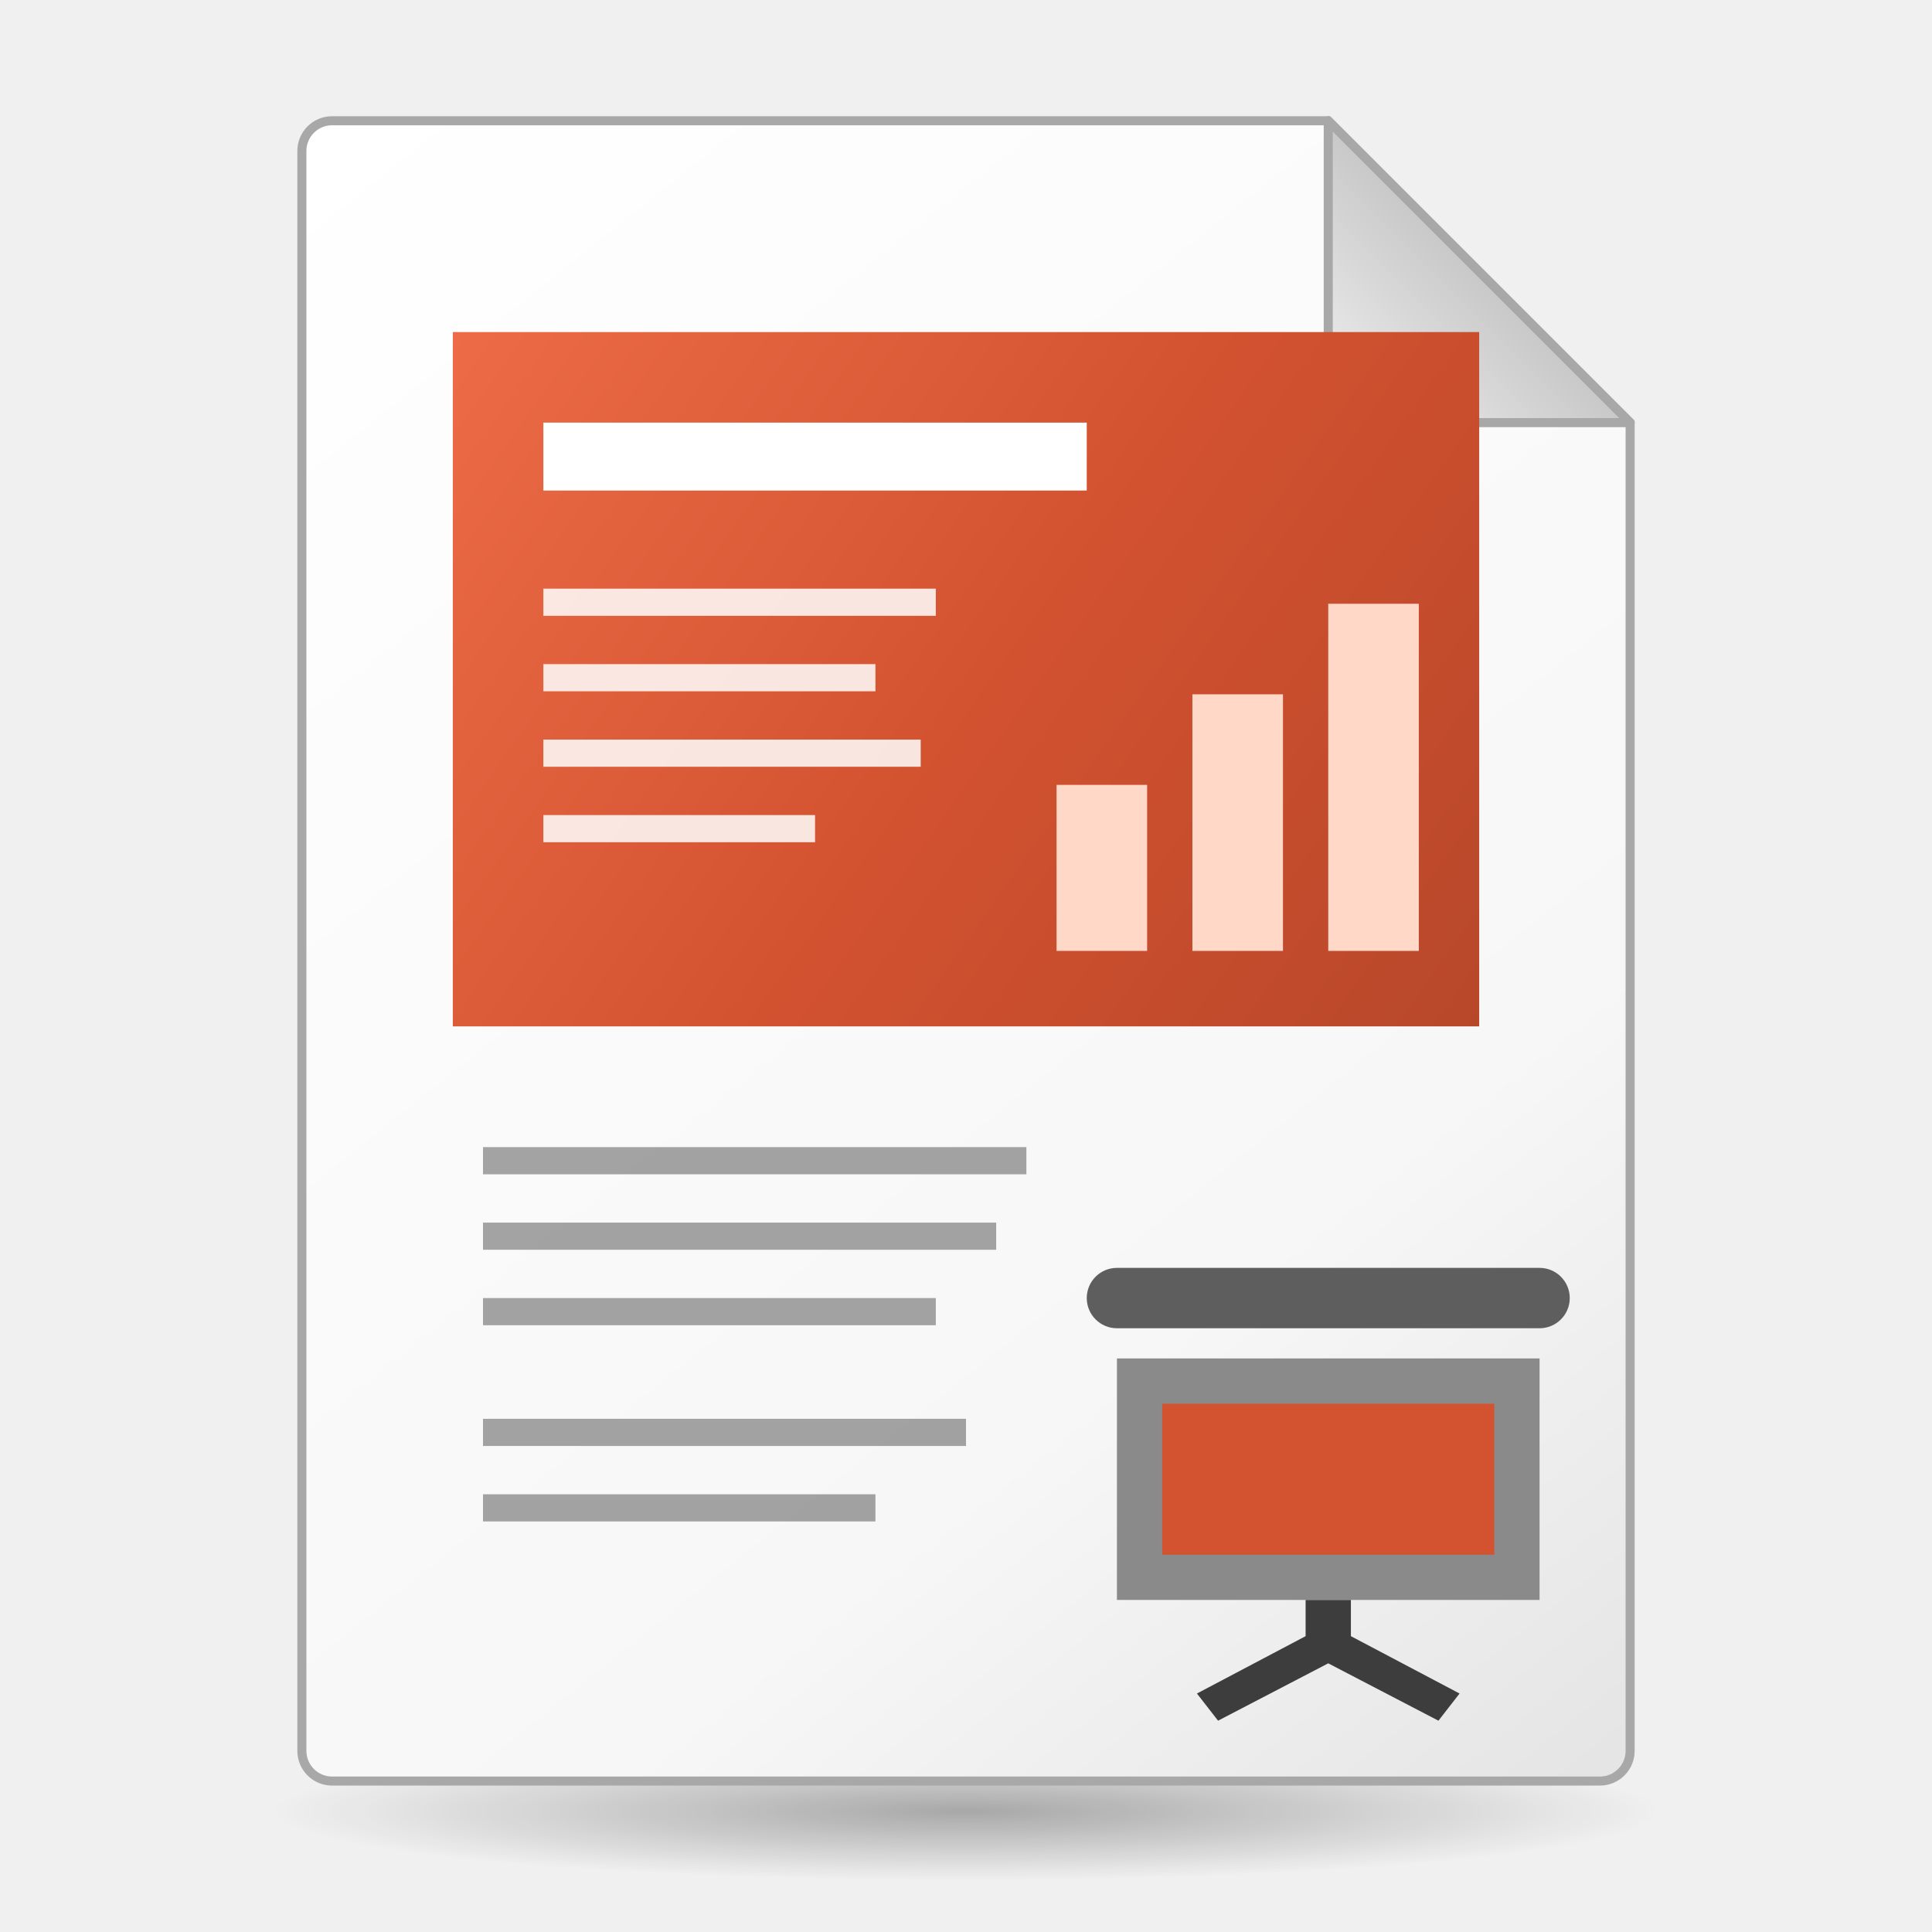
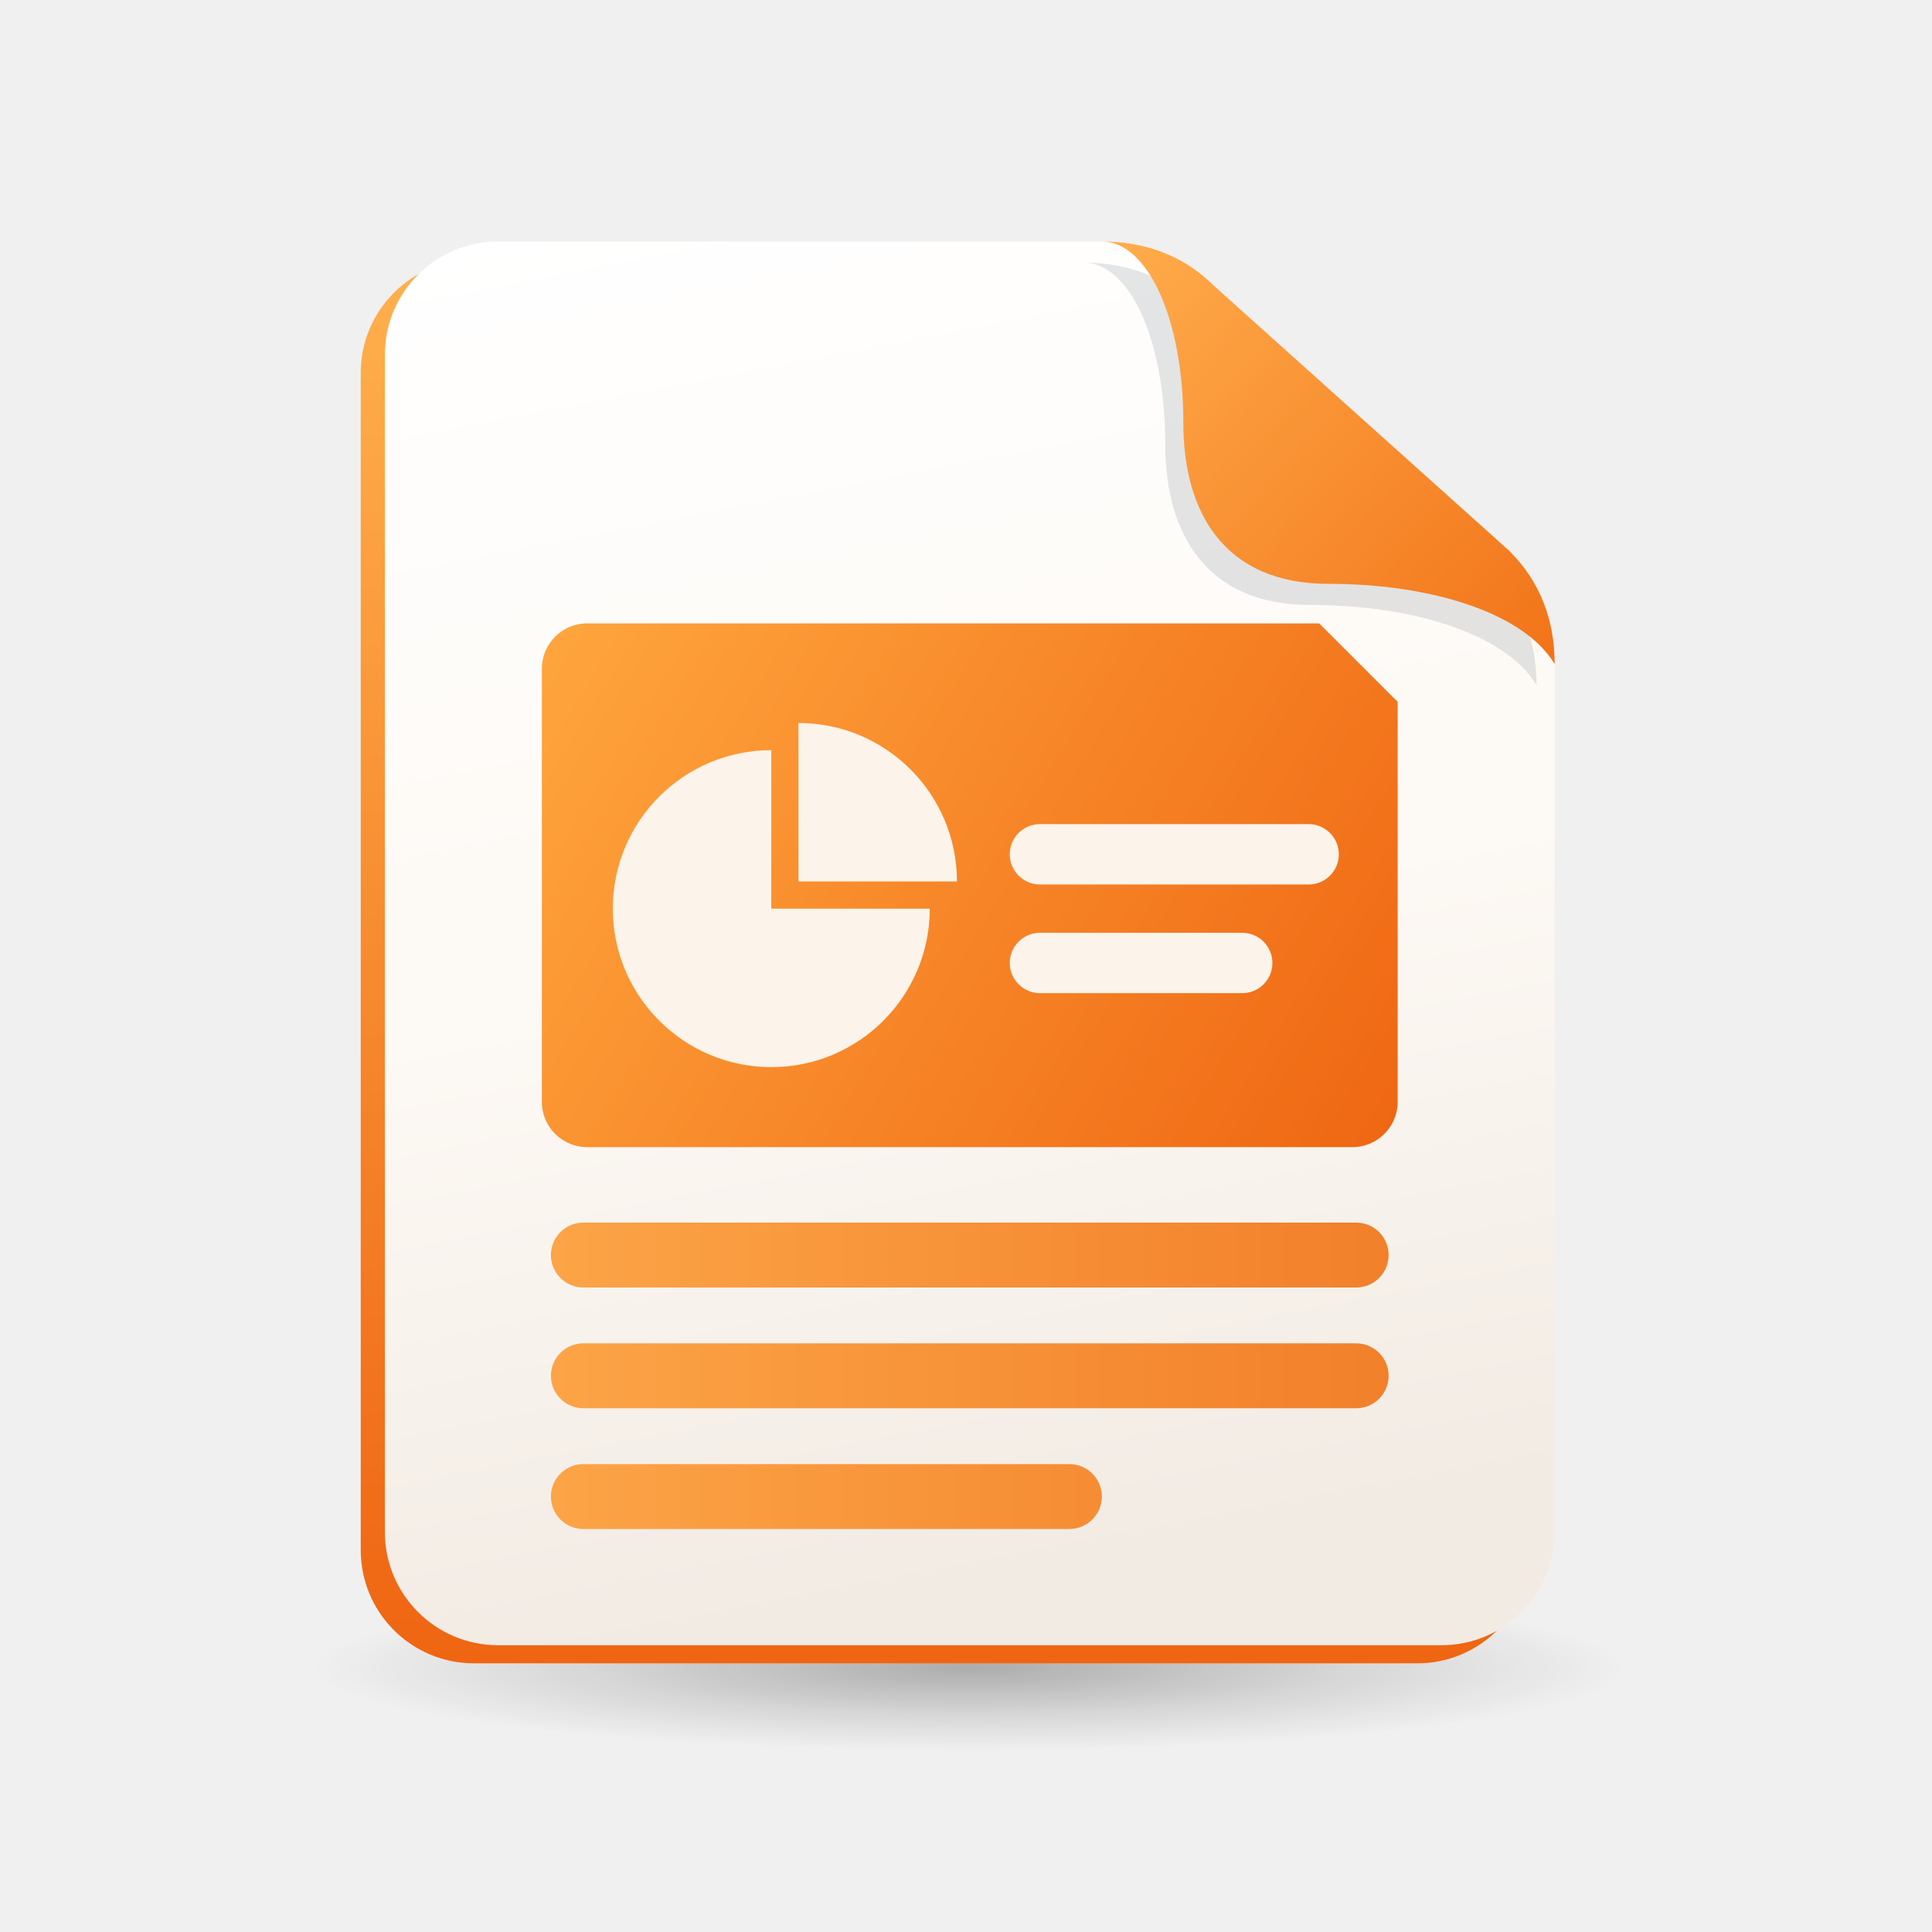
<svg xmlns="http://www.w3.org/2000/svg" width="128" height="128" viewBox="0 0 128 128">
  <defs>
-     <linearGradient id="paper" x1="20" y1="8" x2="108" y2="118" gradientUnits="userSpaceOnUse">
-       <stop offset="0" stop-color="#ffffff" />
-       <stop offset="0.7" stop-color="#f7f7f7" />
-       <stop offset="1" stop-color="#e4e4e4" />
-     </linearGradient>
-     <linearGradient id="fold" x1="88" y1="28" x2="98" y2="18" gradientUnits="userSpaceOnUse">
-       <stop offset="0" stop-color="#f2f2f2" />
-       <stop offset="1" stop-color="#c8c8c8" />
-     </linearGradient>
-     <radialGradient id="shadow" cx="64" cy="120" r="46" gradientTransform="matrix(1 0 0 0.1 0 108)" gradientUnits="userSpaceOnUse">
-       <stop offset="0" stop-color="#000000" stop-opacity="0.3" />
+     <radialGradient id="s1" cx="0" cy="0" r="1" gradientUnits="userSpaceOnUse" gradientTransform="translate(64.25 110.5) scale(43.4 5.5)">
+       <stop offset="0" stop-color="#000000" stop-opacity="0.28" />
+       <stop offset="0.6" stop-color="#000000" stop-opacity="0.098" />
      <stop offset="1" stop-color="#000000" stop-opacity="0" />
    </radialGradient>
-   </defs>
-   <ellipse cx="64" cy="120" rx="46" ry="5" fill="url(#shadow)" />
-   <path d="M22 8H88L108 28V116a2 2 0 0 1-2 2H22a2 2 0 0 1-2-2V10a2 2 0 0 1 2-2z" fill="url(#paper)" stroke="#a8a8a8" stroke-width="0.6" />
-   <path d="M88 8V26a2 2 0 0 0 2 2H108z" fill="url(#fold)" stroke="#a8a8a8" stroke-width="0.6" stroke-linejoin="round" />
-   <defs>
-     <linearGradient id="slide" x1="30" y1="22" x2="98" y2="70" gradientUnits="userSpaceOnUse">
-       <stop offset="0" stop-color="#ed6c47" />
-       <stop offset="0.5" stop-color="#d35230" />
-       <stop offset="1" stop-color="#b7472a" />
+     <linearGradient id="g2" x1="25.5" y1="16" x2="25.5" y2="109" gradientUnits="userSpaceOnUse">
+       <stop offset="0" stop-color="#ffb04d" />
+       <stop offset="1" stop-color="#ef6512" />
+     </linearGradient>
+     <linearGradient id="g3" x1="25.5" y1="16" x2="43.5" y2="109" gradientUnits="userSpaceOnUse">
+       <stop offset="0" stop-color="#ffffff" />
+       <stop offset="0.55" stop-color="#fdf9f4" />
+       <stop offset="1" stop-color="#f2ebe4" />
+     </linearGradient>
+     <linearGradient id="g4" x1="73" y1="16" x2="103" y2="44" gradientUnits="userSpaceOnUse">
+       <stop offset="0" stop-color="#ffad4c" />
+       <stop offset="1" stop-color="#f27318" />
+     </linearGradient>
+     <linearGradient id="g5" x1="35.9" y1="41.3" x2="92.6" y2="76" gradientUnits="userSpaceOnUse">
+       <stop offset="0" stop-color="#ffa63e" />
+       <stop offset="1" stop-color="#ef6612" />
+     </linearGradient>
+     <linearGradient id="g6" x1="36.5" y1="0" x2="92" y2="0" gradientUnits="userSpaceOnUse">
+       <stop offset="0" stop-color="#fca447" />
+       <stop offset="1" stop-color="#f2802a" />
+     </linearGradient>
+     <linearGradient id="g7" x1="36.5" y1="0" x2="92" y2="0" gradientUnits="userSpaceOnUse">
+       <stop offset="0" stop-color="#fca447" />
+       <stop offset="1" stop-color="#f2802a" />
+     </linearGradient>
+     <linearGradient id="g8" x1="36.5" y1="0" x2="92" y2="0" gradientUnits="userSpaceOnUse">
+       <stop offset="0" stop-color="#fca447" />
+       <stop offset="1" stop-color="#f2802a" />
    </linearGradient>
  </defs>
-   <rect x="30" y="22" width="68" height="46" fill="url(#slide)" />
-   <rect x="36" y="28" width="36" height="4.5" fill="#ffffff" />
-   <rect x="36" y="39" width="26" height="1.8" fill="#ffffff" fill-opacity="0.85" />
-   <rect x="36" y="44" width="22" height="1.8" fill="#ffffff" fill-opacity="0.85" />
-   <rect x="36" y="49" width="25" height="1.8" fill="#ffffff" fill-opacity="0.85" />
-   <rect x="36" y="54" width="18" height="1.8" fill="#ffffff" fill-opacity="0.85" />
-   <rect x="70" y="52" width="6" height="11" fill="#ffd8c8" />
-   <rect x="79" y="46" width="6" height="17" fill="#ffd8c8" />
-   <rect x="88" y="40" width="6" height="23" fill="#ffd8c8" />
-   <rect x="32" y="76" width="36" height="1.8" fill="#5c5c5c" fill-opacity="0.55" />
-   <rect x="32" y="81" width="34" height="1.8" fill="#5c5c5c" fill-opacity="0.55" />
-   <rect x="32" y="86" width="30" height="1.8" fill="#5c5c5c" fill-opacity="0.55" />
-   <rect x="32" y="94" width="32" height="1.8" fill="#5c5c5c" fill-opacity="0.55" />
-   <rect x="32" y="99" width="26" height="1.8" fill="#5c5c5c" fill-opacity="0.55" />
-   <g transform="translate(72 82) scale(2)">
-     <rect fill="#5e5e5e" x="0" y="1" width="16" height="2" rx="1" />
-     <path fill="#8a8a8a" d="M1 4h14v8H1z" />
-     <path fill="#d35230" d="M2.5 5.5h11v5h-11z" />
-     <path fill="#3d3d3d" d="M7.25 12h1.5v1.2l3.6 1.9-0.7 0.9-3.65-1.9-3.65 1.9-0.7-0.9 3.6-1.9z" />
-   </g>
+   <ellipse cx="64.25" cy="110.5" rx="43.4" ry="5.5" fill="url(#s1)" />
+   <path d="M33 16H73C76 16 78.5 17 80.5 19L100 36.5C102 38.5 103 41 103 44V101.5A7.5 7.5 0 0 1 95.5 109H33A7.5 7.5 0 0 1 25.5 101.5V23.5A7.5 7.5 0 0 1 33 16Z" fill="url(#g2)" transform="translate(-1.6 1.2)" />
+   <path d="M33 16H73C76 16 78.5 17 80.5 19L100 36.5C102 38.5 103 41 103 44V101.5A7.5 7.5 0 0 1 95.5 109H33A7.5 7.5 0 0 1 25.5 101.5V23.5A7.5 7.5 0 0 1 33 16Z" fill="url(#g3)" />
+   <path d="M73 16C76 16 78.5 17 80.5 19L100 36.5C102 38.5 103 41 103 44C101 40.64 94.9 38.68 88 38.68C81.1 38.68 78.4 33.92 78.4 28.04C78.4 21.04 76 16 73 16Z" fill="#1c2a40" fill-opacity="0.12" transform="translate(-1.2 1.4)" />
+   <path d="M73 16C76 16 78.5 17 80.5 19L100 36.5C102 38.5 103 41 103 44C101 40.64 94.9 38.68 88 38.68C81.1 38.68 78.4 33.92 78.4 28.04C78.4 21.04 76 16 73 16Z" fill="url(#g4)" />
+   <path d="M38.9 41.3 H87.4 L92.6 46.5 V73 A3 3 0 0 1 89.6 76 H38.9 A3 3 0 0 1 35.9 73 V44.3 A3 3 0 0 1 38.9 41.3 Z" fill="url(#g5)" />
+   <path d="M51.1 60.2 H61.6 A10.5 10.5 0 1 1 51.1 49.7 Z" fill="#fcf3ea" />
+   <path d="M52.9 58.4 V47.9 A10.5 10.5 0 0 1 63.4 58.4 Z" fill="#fcf3ea" />
+   <rect x="66.9" y="54.6" width="21.8" height="4" rx="2" fill="#fcf3ea" />
+   <rect x="66.9" y="61.8" width="17.4" height="4" rx="2" fill="#fcf3ea" />
+   <rect x="36.5" y="81" width="55.5" height="4.3" rx="2.15" fill="url(#g6)" />
+   <rect x="36.5" y="89" width="55.5" height="4.3" rx="2.15" fill="url(#g7)" />
+   <rect x="36.5" y="97" width="36.5" height="4.3" rx="2.15" fill="url(#g8)" />
</svg>
